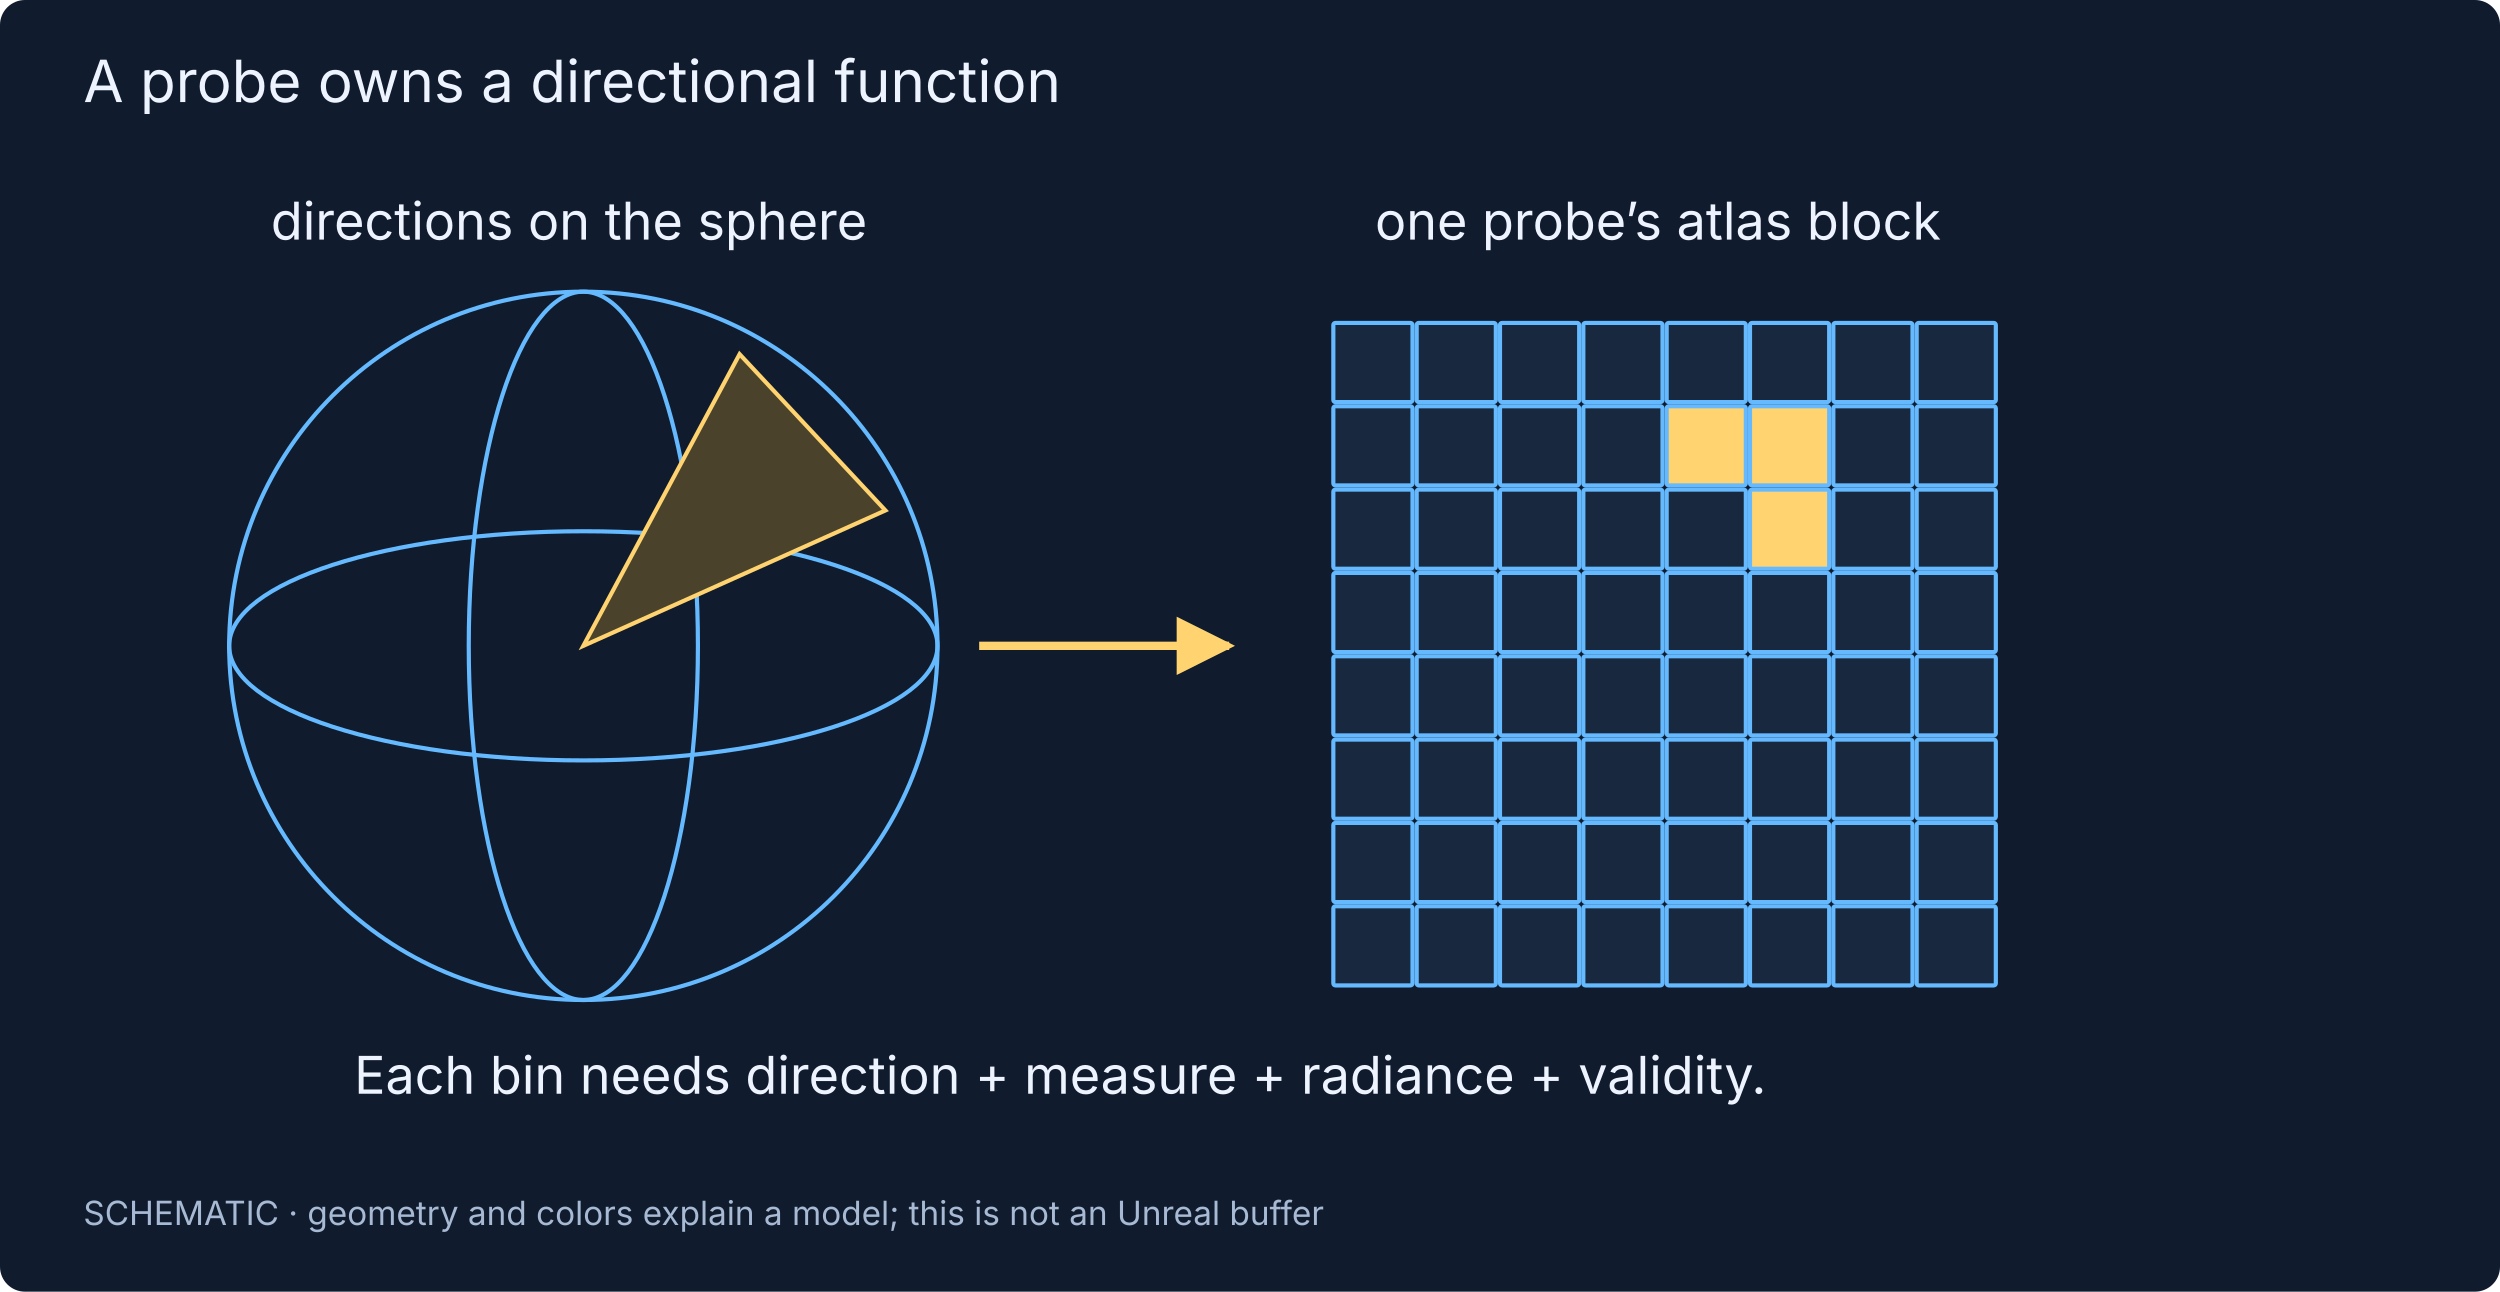
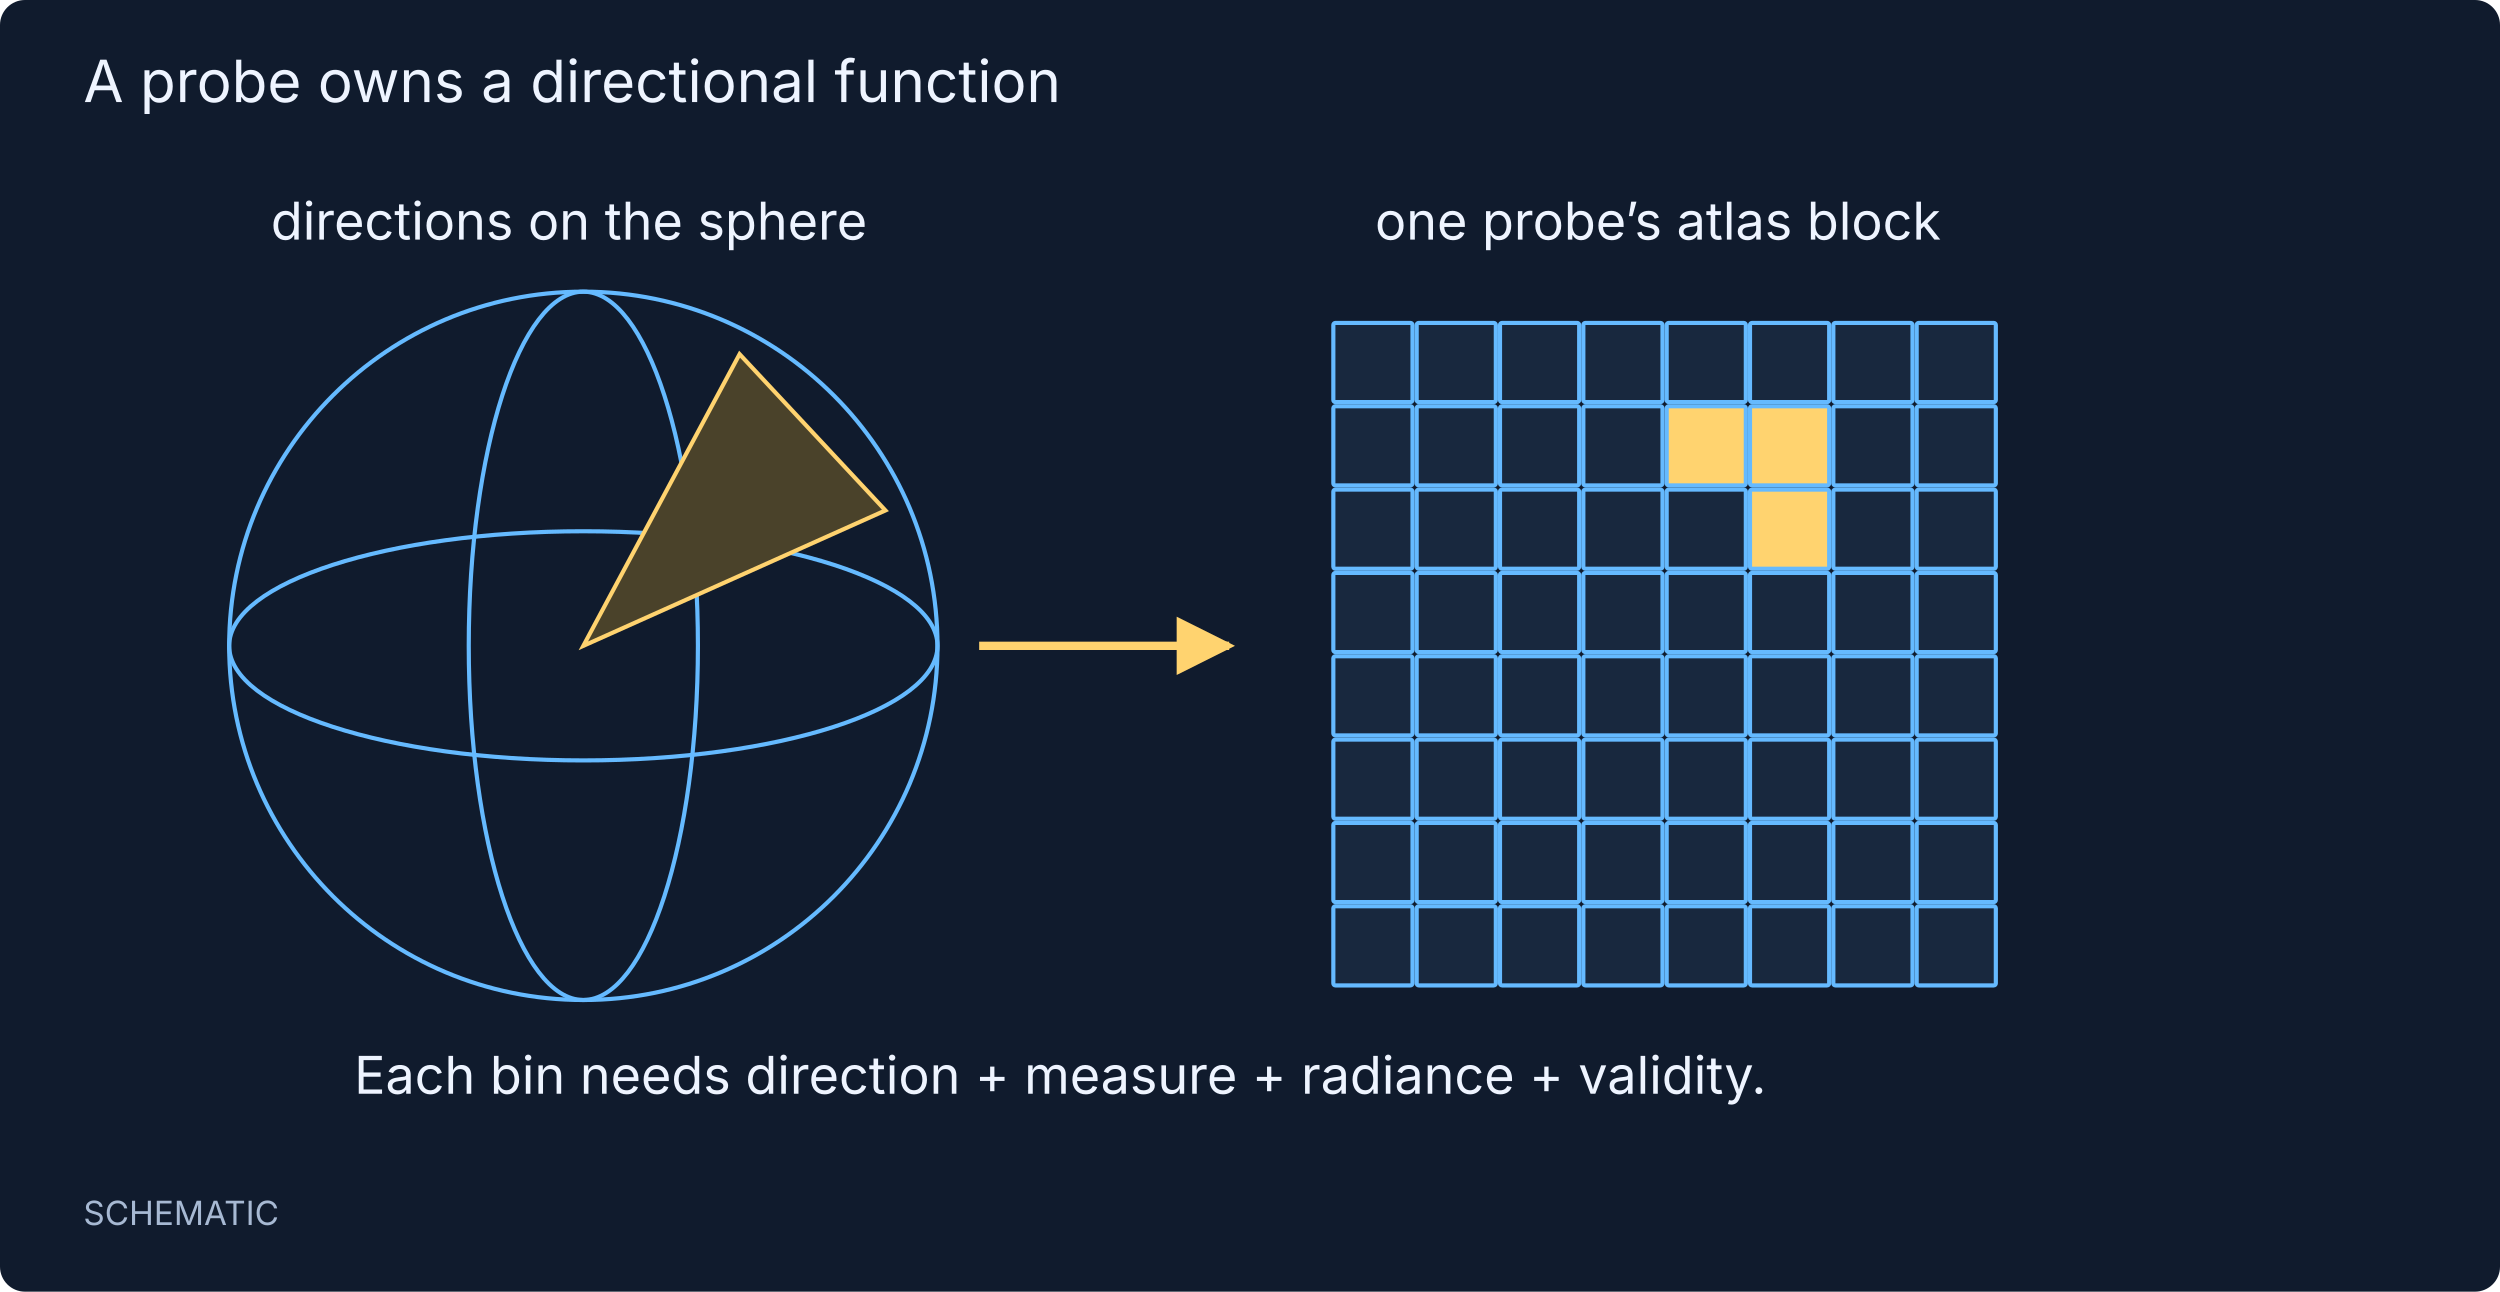
<svg xmlns="http://www.w3.org/2000/svg" viewBox="0 0 1200 620" role="img" aria-labelledby="title desc">
  <defs>
    <marker id="arrow" viewBox="0 0 10 10" refX="9" refY="5" markerWidth="7" markerHeight="7" orient="auto-start-reverse">
      <path d="M0 0 L10 5 L0 10 Z" fill="context-stroke" />
    </marker>
  </defs>
  <rect width="1200" height="620" rx="12" fill="#101b2d" />
  <g font-family="Inter, Segoe UI, Arial, sans-serif">
    <circle cx="280" cy="310" r="170" stroke="#65baff" stroke-width="2" fill="#101b2d" />
    <ellipse cx="280" cy="310" rx="170" ry="55" stroke="#65baff" stroke-width="2" fill="none" />
    <ellipse cx="280" cy="310" rx="55" ry="170" stroke="#65baff" stroke-width="2" fill="none" />
    <polygon points="280,310 355,170 425,245" stroke="#ffd36f" stroke-width="2" fill="#4a422a" />
    <path d="M470 310L590 310" stroke="#ffd36f" stroke-width="4" fill="none" marker-end="url(#arrow)" />
    <rect x="640" y="155" width="38" height="38" rx="1" stroke="#65baff" stroke-width="2" fill="#18283e" />
    <rect x="680" y="155" width="38" height="38" rx="1" stroke="#65baff" stroke-width="2" fill="#18283e" />
    <rect x="720" y="155" width="38" height="38" rx="1" stroke="#65baff" stroke-width="2" fill="#18283e" />
    <rect x="760" y="155" width="38" height="38" rx="1" stroke="#65baff" stroke-width="2" fill="#18283e" />
    <rect x="800" y="155" width="38" height="38" rx="1" stroke="#65baff" stroke-width="2" fill="#18283e" />
    <rect x="840" y="155" width="38" height="38" rx="1" stroke="#65baff" stroke-width="2" fill="#18283e" />
    <rect x="880" y="155" width="38" height="38" rx="1" stroke="#65baff" stroke-width="2" fill="#18283e" />
    <rect x="920" y="155" width="38" height="38" rx="1" stroke="#65baff" stroke-width="2" fill="#18283e" />
    <rect x="640" y="195" width="38" height="38" rx="1" stroke="#65baff" stroke-width="2" fill="#18283e" />
    <rect x="680" y="195" width="38" height="38" rx="1" stroke="#65baff" stroke-width="2" fill="#18283e" />
    <rect x="720" y="195" width="38" height="38" rx="1" stroke="#65baff" stroke-width="2" fill="#18283e" />
    <rect x="760" y="195" width="38" height="38" rx="1" stroke="#65baff" stroke-width="2" fill="#18283e" />
    <rect x="800" y="195" width="38" height="38" rx="1" stroke="#65baff" stroke-width="2" fill="#ffd36f" />
    <rect x="840" y="195" width="38" height="38" rx="1" stroke="#65baff" stroke-width="2" fill="#ffd36f" />
    <rect x="880" y="195" width="38" height="38" rx="1" stroke="#65baff" stroke-width="2" fill="#18283e" />
    <rect x="920" y="195" width="38" height="38" rx="1" stroke="#65baff" stroke-width="2" fill="#18283e" />
    <rect x="640" y="235" width="38" height="38" rx="1" stroke="#65baff" stroke-width="2" fill="#18283e" />
    <rect x="680" y="235" width="38" height="38" rx="1" stroke="#65baff" stroke-width="2" fill="#18283e" />
    <rect x="720" y="235" width="38" height="38" rx="1" stroke="#65baff" stroke-width="2" fill="#18283e" />
    <rect x="760" y="235" width="38" height="38" rx="1" stroke="#65baff" stroke-width="2" fill="#18283e" />
    <rect x="800" y="235" width="38" height="38" rx="1" stroke="#65baff" stroke-width="2" fill="#18283e" />
    <rect x="840" y="235" width="38" height="38" rx="1" stroke="#65baff" stroke-width="2" fill="#ffd36f" />
    <rect x="880" y="235" width="38" height="38" rx="1" stroke="#65baff" stroke-width="2" fill="#18283e" />
    <rect x="920" y="235" width="38" height="38" rx="1" stroke="#65baff" stroke-width="2" fill="#18283e" />
    <rect x="640" y="275" width="38" height="38" rx="1" stroke="#65baff" stroke-width="2" fill="#18283e" />
    <rect x="680" y="275" width="38" height="38" rx="1" stroke="#65baff" stroke-width="2" fill="#18283e" />
    <rect x="720" y="275" width="38" height="38" rx="1" stroke="#65baff" stroke-width="2" fill="#18283e" />
    <rect x="760" y="275" width="38" height="38" rx="1" stroke="#65baff" stroke-width="2" fill="#18283e" />
    <rect x="800" y="275" width="38" height="38" rx="1" stroke="#65baff" stroke-width="2" fill="#18283e" />
    <rect x="840" y="275" width="38" height="38" rx="1" stroke="#65baff" stroke-width="2" fill="#18283e" />
    <rect x="880" y="275" width="38" height="38" rx="1" stroke="#65baff" stroke-width="2" fill="#18283e" />
    <rect x="920" y="275" width="38" height="38" rx="1" stroke="#65baff" stroke-width="2" fill="#18283e" />
    <rect x="640" y="315" width="38" height="38" rx="1" stroke="#65baff" stroke-width="2" fill="#18283e" />
    <rect x="680" y="315" width="38" height="38" rx="1" stroke="#65baff" stroke-width="2" fill="#18283e" />
    <rect x="720" y="315" width="38" height="38" rx="1" stroke="#65baff" stroke-width="2" fill="#18283e" />
    <rect x="760" y="315" width="38" height="38" rx="1" stroke="#65baff" stroke-width="2" fill="#18283e" />
    <rect x="800" y="315" width="38" height="38" rx="1" stroke="#65baff" stroke-width="2" fill="#18283e" />
    <rect x="840" y="315" width="38" height="38" rx="1" stroke="#65baff" stroke-width="2" fill="#18283e" />
    <rect x="880" y="315" width="38" height="38" rx="1" stroke="#65baff" stroke-width="2" fill="#18283e" />
    <rect x="920" y="315" width="38" height="38" rx="1" stroke="#65baff" stroke-width="2" fill="#18283e" />
    <rect x="640" y="355" width="38" height="38" rx="1" stroke="#65baff" stroke-width="2" fill="#18283e" />
    <rect x="680" y="355" width="38" height="38" rx="1" stroke="#65baff" stroke-width="2" fill="#18283e" />
    <rect x="720" y="355" width="38" height="38" rx="1" stroke="#65baff" stroke-width="2" fill="#18283e" />
    <rect x="760" y="355" width="38" height="38" rx="1" stroke="#65baff" stroke-width="2" fill="#18283e" />
    <rect x="800" y="355" width="38" height="38" rx="1" stroke="#65baff" stroke-width="2" fill="#18283e" />
    <rect x="840" y="355" width="38" height="38" rx="1" stroke="#65baff" stroke-width="2" fill="#18283e" />
    <rect x="880" y="355" width="38" height="38" rx="1" stroke="#65baff" stroke-width="2" fill="#18283e" />
    <rect x="920" y="355" width="38" height="38" rx="1" stroke="#65baff" stroke-width="2" fill="#18283e" />
    <rect x="640" y="395" width="38" height="38" rx="1" stroke="#65baff" stroke-width="2" fill="#18283e" />
    <rect x="680" y="395" width="38" height="38" rx="1" stroke="#65baff" stroke-width="2" fill="#18283e" />
    <rect x="720" y="395" width="38" height="38" rx="1" stroke="#65baff" stroke-width="2" fill="#18283e" />
    <rect x="760" y="395" width="38" height="38" rx="1" stroke="#65baff" stroke-width="2" fill="#18283e" />
    <rect x="800" y="395" width="38" height="38" rx="1" stroke="#65baff" stroke-width="2" fill="#18283e" />
    <rect x="840" y="395" width="38" height="38" rx="1" stroke="#65baff" stroke-width="2" fill="#18283e" />
    <rect x="880" y="395" width="38" height="38" rx="1" stroke="#65baff" stroke-width="2" fill="#18283e" />
    <rect x="920" y="395" width="38" height="38" rx="1" stroke="#65baff" stroke-width="2" fill="#18283e" />
    <rect x="640" y="435" width="38" height="38" rx="1" stroke="#65baff" stroke-width="2" fill="#18283e" />
    <rect x="680" y="435" width="38" height="38" rx="1" stroke="#65baff" stroke-width="2" fill="#18283e" />
    <rect x="720" y="435" width="38" height="38" rx="1" stroke="#65baff" stroke-width="2" fill="#18283e" />
    <rect x="760" y="435" width="38" height="38" rx="1" stroke="#65baff" stroke-width="2" fill="#18283e" />
    <rect x="800" y="435" width="38" height="38" rx="1" stroke="#65baff" stroke-width="2" fill="#18283e" />
    <rect x="840" y="435" width="38" height="38" rx="1" stroke="#65baff" stroke-width="2" fill="#18283e" />
    <rect x="880" y="435" width="38" height="38" rx="1" stroke="#65baff" stroke-width="2" fill="#18283e" />
    <rect x="920" y="435" width="38" height="38" rx="1" stroke="#65baff" stroke-width="2" fill="#18283e" />
    <text x="40" y="49" font-size="28" fill="#eef4ff" text-anchor="start">A probe owns a directional function</text>
-     <text x="40" y="588" font-size="16" fill="#a7b9d3" text-anchor="start">SCHEMATIC · geometry and colors explain a model; this is not an Unreal buffer</text>
+     <text x="40" y="588" font-size="16" fill="#a7b9d3" text-anchor="start">SCHEMATIC</text>
    <text x="130" y="115" font-size="25" fill="#eef4ff" text-anchor="start">directions on the sphere</text>
    <text x="660" y="115" font-size="25" fill="#eef4ff" text-anchor="start">one probe’s atlas block</text>
    <text x="170" y="525" font-size="25" fill="#eef4ff" text-anchor="start">Each bin needs direction + measure + radiance + validity.</text>
  </g>
</svg>
